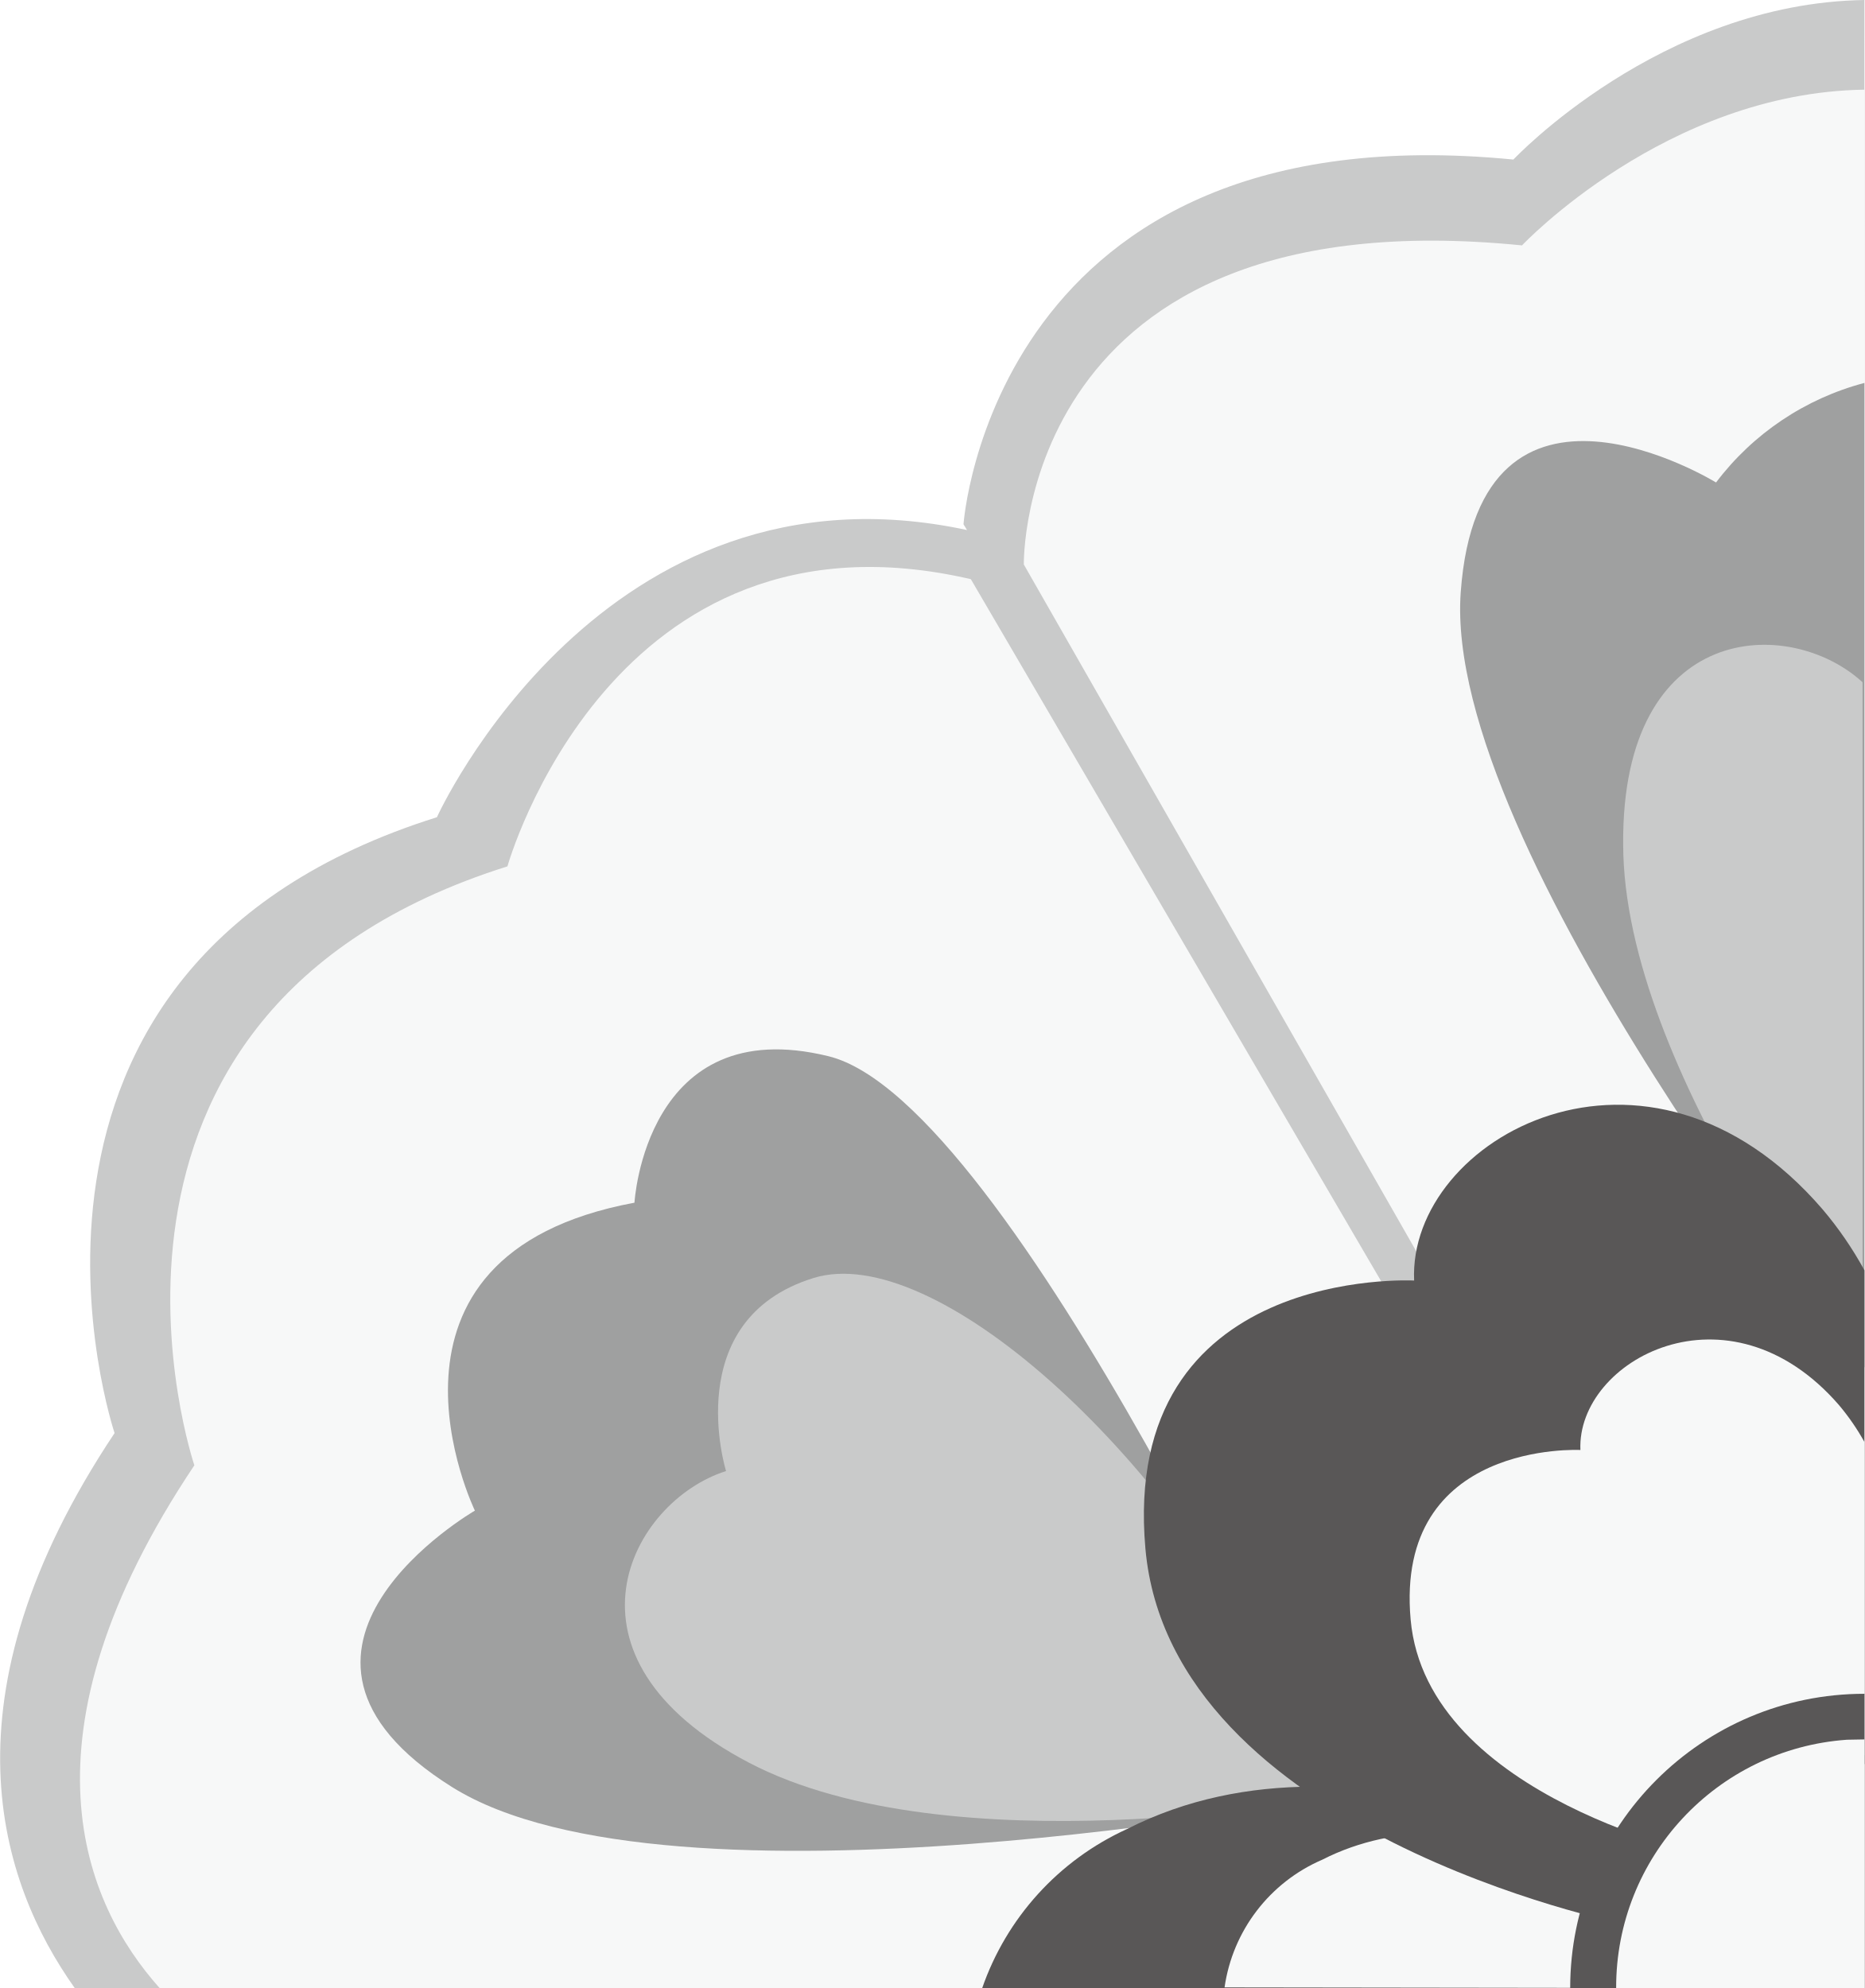
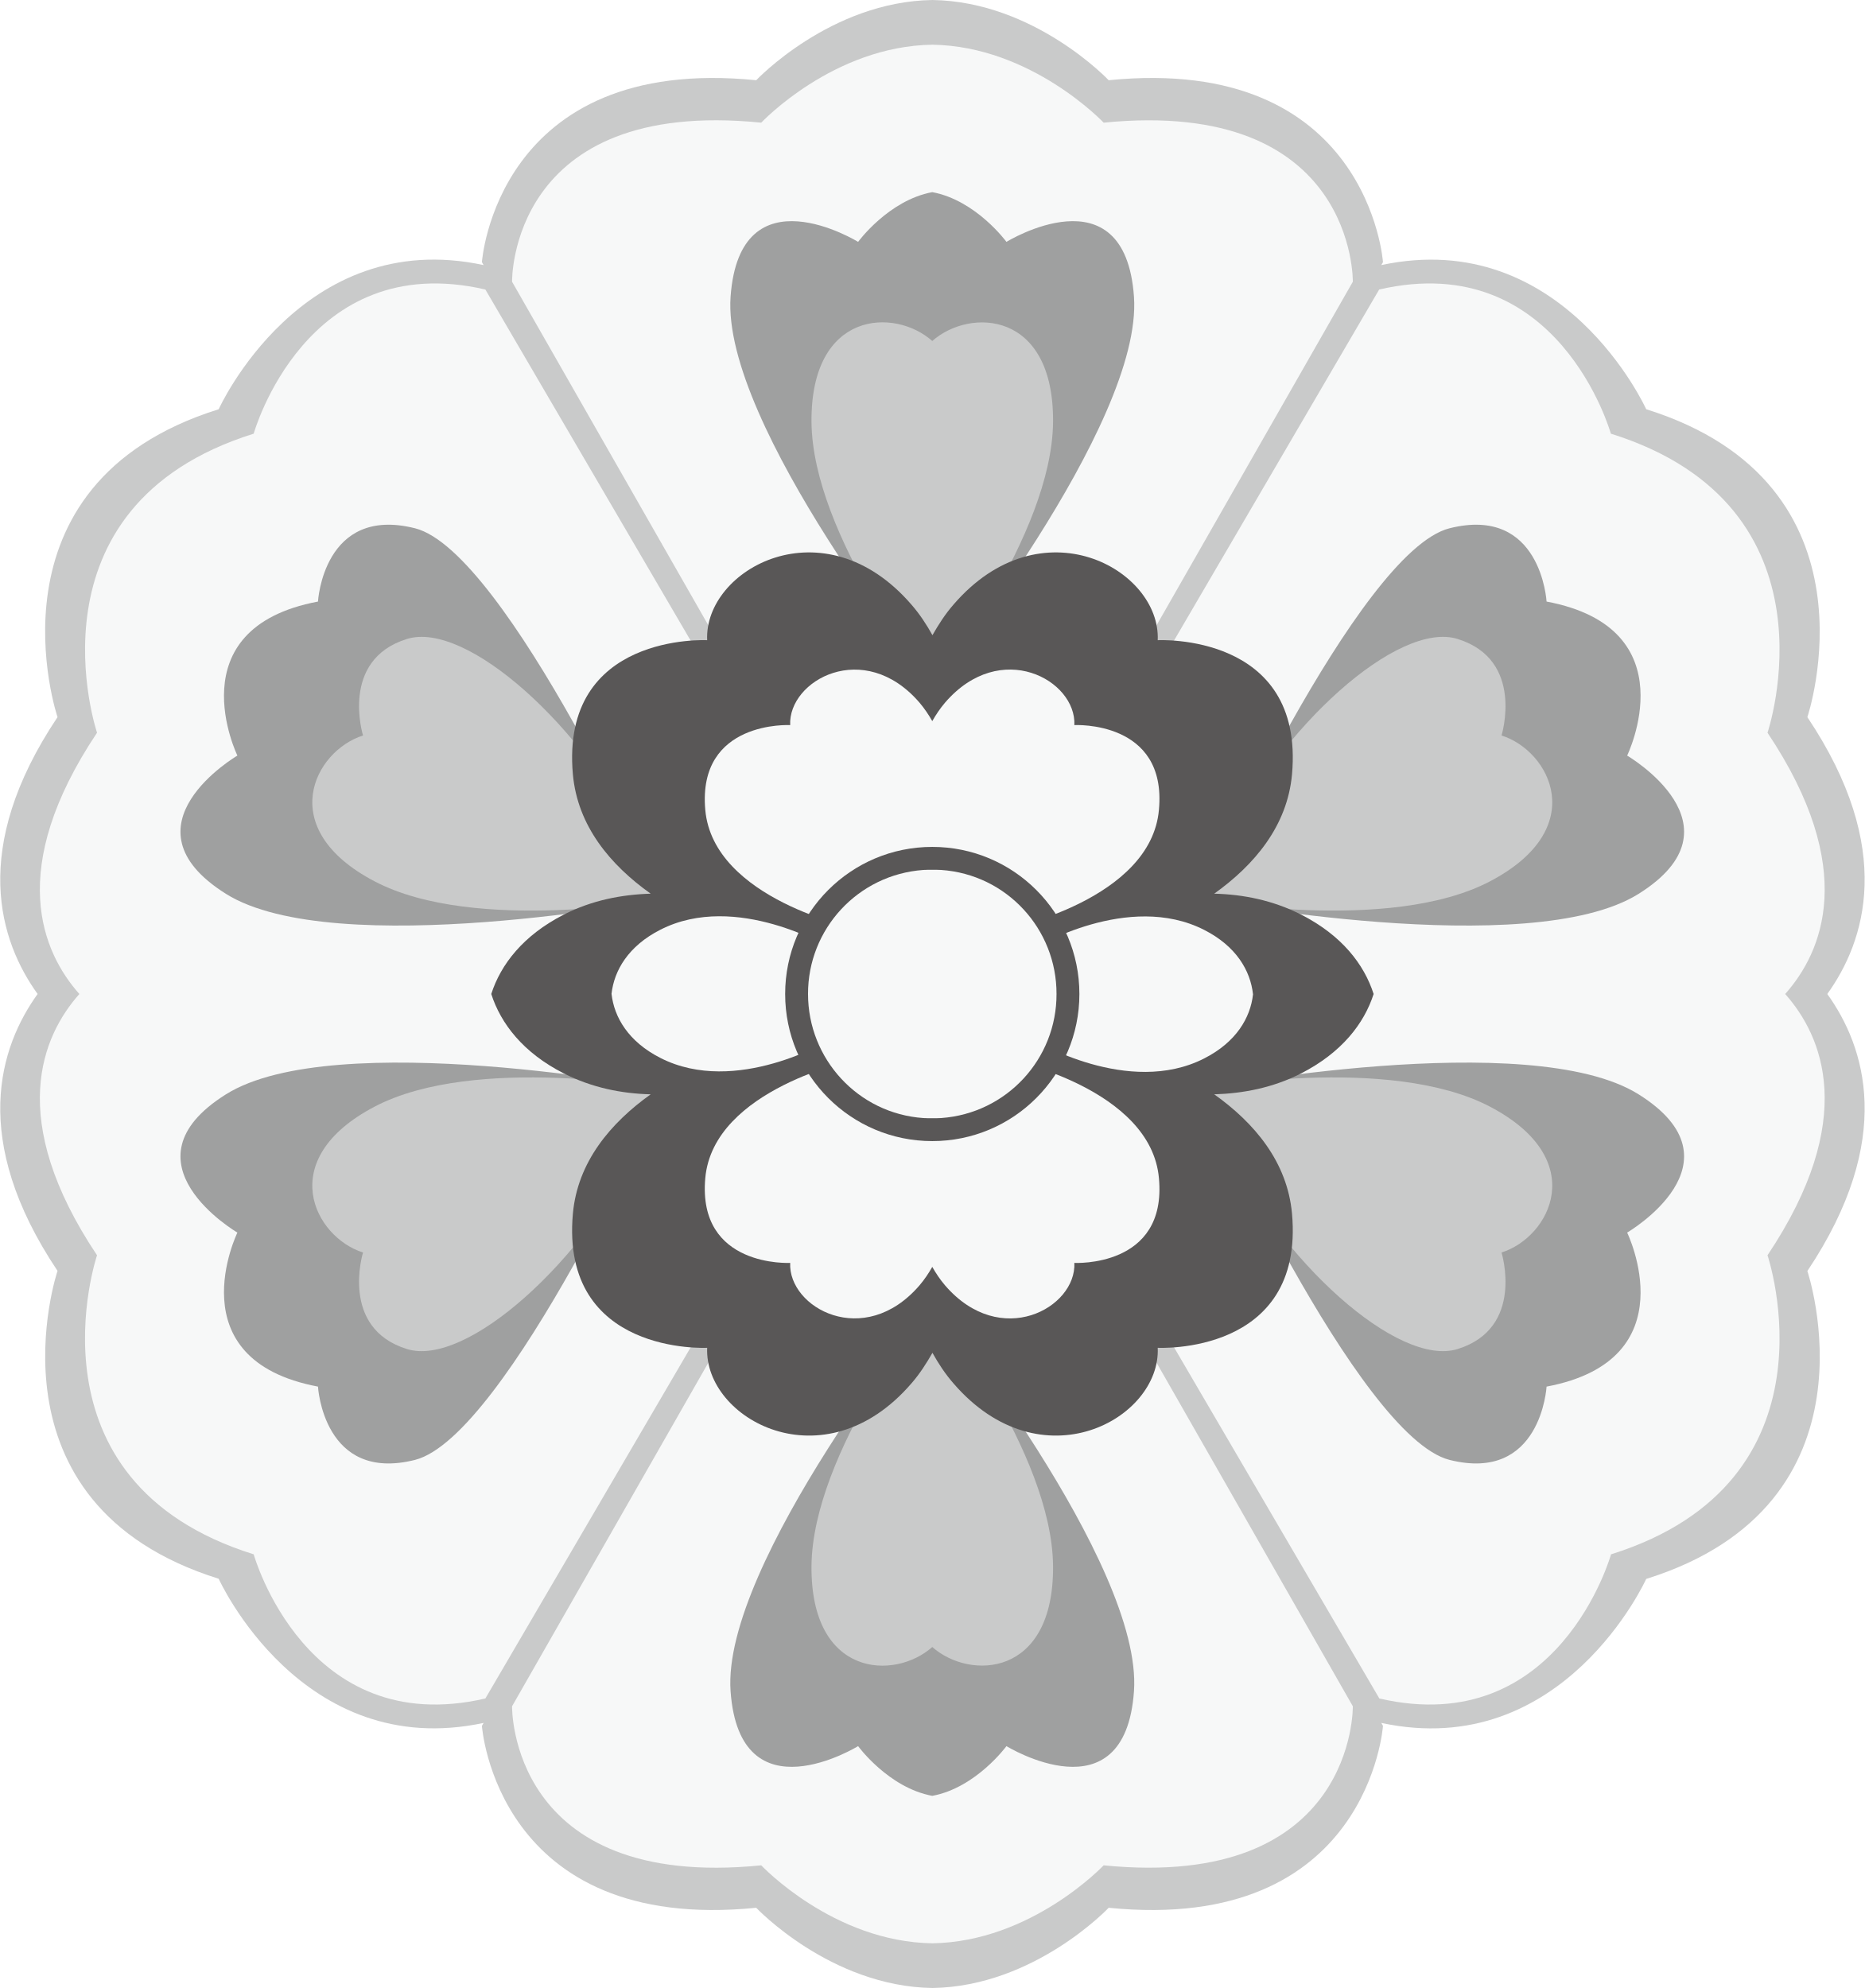
- <svg xmlns="http://www.w3.org/2000/svg" viewBox="0 0 58.42 62.3">
-   <defs>
-     <style>.cls-1{fill:#c9caca;}.cls-2{fill:#f7f8f8;}.cls-3{fill:#9fa0a0;}.cls-4{fill:#595757;}</style>
-   </defs>
-   <g id="图层_2" data-name="图层 2">
-     <g id="图层_1-2" data-name="图层 1">
-       <path class="cls-1" d="M58.42,0c-6.4.1-11,5-11,5C31.09,3.4,30.19,16.43,30.19,16.43l.11.18c-11.43-2.45-16.61,9-16.61,9-15,4.71-10.1,19.3-10.1,19.3C-1.95,53.22,0,59,2.34,62.3H57l-.5-.86,1.91-3.09Z" />
-       <path class="cls-2" d="M5,62.3H56.22L30.42,18.15c-11.27-2.61-14.52,9-14.52,9C1.29,31.75,6.09,45.92,6.09,45.92.37,54.47,2.66,59.68,5,62.3Z" />
-       <path class="cls-3" d="M41.54,56.35S21,60.29,14.16,56s.72-8.66.72-8.66-3.88-8,5-9.65c0,0,.34-6,6.08-4.59S41.54,56.35,41.54,56.35Z" />
-       <path class="cls-1" d="M41.56,56.31a20.61,20.61,0,0,0-1.31-3.19c-3.63-7.63-11-14.23-14.76-13.07-4.22,1.31-2.74,6.05-2.74,6.05-3,.95-5.6,5.83.72,9.14s18.07,1.11,18.07,1.11v0Z" />
-       <path class="cls-4" d="M52.11,59.12s-9.3-5.62-16.8-1.8a8.56,8.56,0,0,0-4.54,5H53.25Z" />
-       <path class="cls-2" d="M53.06,62.3l-1-2.89s-5.89-3.55-10.63-1.13a5.15,5.15,0,0,0-3.06,4Z" />
-       <path class="cls-2" d="M58.42,2.81C52.2,2.9,47.69,7.69,47.69,7.69c-15.82-1.58-15.61,10-15.61,10L56.42,60.29l2-3.25Z" />
-       <path class="cls-3" d="M58.42,12a8.57,8.57,0,0,0-4.65,3.12s-7.42-4.57-8,3.44S58.36,42.92,58.36,42.92l.06-.08Z" />
-       <path class="cls-1" d="M50.86,26.45c0,7.13,7.5,16.47,7.5,16.47l0,0,0,0h0V21.38C56.07,19.28,50.81,19.46,50.86,26.45Z" />
-       <path class="cls-4" d="M57.11,37.9c-5.5-6.39-13-2.23-12.8,2.23,0,0-9.21-.5-8.42,8.4S50.82,60.28,50.82,60.28l7.6-5V39.81A11.37,11.37,0,0,0,57.11,37.9Z" />
-       <path class="cls-2" d="M58.42,45.19a7.28,7.28,0,0,0-.8-1.16c-3.47-4-8.22-1.4-8.1,1.41,0,0-5.82-.31-5.32,5.31s9.44,7.44,9.44,7.44L58.42,55Z" />
-       <path class="cls-4" d="M49.2,62.3h9.22V53.08A9.22,9.22,0,0,0,49.2,62.3Z" />
-       <path class="cls-2" d="M57.87,54.52a7.78,7.78,0,0,0-7.23,7.78h7.78V54.51Z" />
+ <svg xmlns="http://www.w3.org/2000/svg" version="1.1" id="图层_1" x="0px" y="0px" viewBox="0 0 107.61 114.74" style="enable-background:new 0 0 107.61 114.74;" xml:space="preserve">
+   <style type="text/css">
+ 	.st0{fill:#C9CACA;}
+ 	.st1{fill:#F7F8F8;}
+ 	.st2{fill:#9FA0A0;}
+ 	.st3{fill:#595757;}
+ </style>
+   <g>
+     <path class="st0" d="M105.45,57.37c2.17-3.02,3.95-8.36-1.15-15.98c0,0,4.54-13.44-9.3-17.77c0,0-4.77-10.57-15.29-8.32l0.1-0.17   c0,0-0.83-12-15.83-10.5c0,0-4.28-4.54-10.17-4.63c-5.89,0.09-10.17,4.63-10.17,4.63c-15-1.5-15.83,10.5-15.83,10.5l0.1,0.17   c-10.52-2.26-15.29,8.32-15.29,8.32c-13.85,4.33-9.3,17.77-9.3,17.77c-5.1,7.62-3.32,12.96-1.15,15.98   c-2.17,3.02-3.95,8.36,1.15,15.98c0,0-4.54,13.44,9.3,17.77c0,0,4.77,10.57,15.29,8.32l-0.1,0.17c0,0,0.83,12,15.83,10.5   c0,0,4.28,4.54,10.17,4.63c5.89-0.09,10.17-4.63,10.17-4.63c15,1.5,15.83-10.5,15.83-10.5l-0.1-0.17C90.22,101.7,95,91.13,95,91.13   c13.85-4.33,9.3-17.77,9.3-17.77C109.4,65.73,107.62,60.39,105.45,57.37z M53.8,61.01l-1.76-2.84l0.46-0.79l-0.46-0.79l1.76-2.84   l1.76,2.84l-0.46,0.79l0.46,0.79L53.8,61.01z" />
+     <path class="st1" d="M63.69,7.08c0,0-4.16-4.41-9.88-4.5c-5.73,0.08-9.88,4.5-9.88,4.5c-14.57-1.46-14.38,9.18-14.38,9.18   l22.42,39.25l1.84-3l1.84,3l22.42-39.25C78.07,16.27,78.26,5.63,63.69,7.08z" />
+     <path class="st1" d="M103.02,57.37c2.14-2.41,4.24-7.21-1.02-15.08c0,0,4.42-13.05-9.04-17.26c0,0-3-10.72-13.37-8.32L55.83,57.37   l23.77,40.66c10.37,2.4,13.37-8.32,13.37-8.32C106.42,85.5,102,72.45,102,72.45C107.26,64.58,105.16,59.78,103.02,57.37z" />
+     <path class="st1" d="M28.01,16.71c-10.37-2.4-13.37,8.32-13.37,8.32C1.19,29.24,5.6,42.29,5.6,42.29   c-5.26,7.87-3.16,12.67-1.02,15.08c-2.14,2.41-4.24,7.21,1.02,15.08c0,0-4.42,13.05,9.04,17.26c0,0,3,10.72,13.37,8.32l23.77-40.66   L28.01,16.71z" />
+     <path class="st1" d="M63.69,107.66c0,0-4.16,4.41-9.88,4.5c-5.73-0.08-9.88-4.5-9.88-4.5c-14.57,1.46-14.38-9.18-14.38-9.18   l22.42-39.25l1.84,3l1.84-3l22.42,39.25C78.07,98.47,78.26,109.11,63.69,107.66z" />
+     <path class="st2" d="M38.25,51.9c0,0-18.94,3.62-25.21-0.31c-6.27-3.93,0.66-7.98,0.66-7.98s-3.58-7.34,4.65-8.89   c0,0,0.31-5.56,5.6-4.23C29.24,31.83,38.25,51.9,38.25,51.9z" />
+     <path class="st0" d="M38.27,51.86c-0.31-0.99-0.72-1.98-1.2-2.94c-3.35-7.02-10.18-13.11-13.59-12.04   c-3.89,1.21-2.53,5.57-2.53,5.57c-2.8,0.88-5.15,5.37,0.67,8.42c5.82,3.05,16.63,1.03,16.63,1.03c0-0.01-0.01-0.02-0.01-0.03   C38.25,51.87,38.27,51.86,38.27,51.86z" />
+     <path class="st2" d="M69.35,51.9c0,0,18.94,3.62,25.21-0.31c6.27-3.93-0.66-7.98-0.66-7.98s3.58-7.34-4.65-8.89   c0,0-0.31-5.56-5.6-4.23C78.36,31.83,69.35,51.9,69.35,51.9z" />
+     <path class="st0" d="M69.33,51.86c0.31-0.99,0.72-1.98,1.2-2.94c3.35-7.02,10.18-13.11,13.59-12.04c3.89,1.21,2.53,5.57,2.53,5.57   c2.8,0.88,5.15,5.37-0.67,8.42c-5.82,3.05-16.63,1.03-16.63,1.03c0-0.01,0.01-0.02,0.01-0.03C69.36,51.87,69.33,51.86,69.33,51.86z   " />
+     <path class="st2" d="M65.44,17.13c-0.52-7.38-7.36-3.17-7.36-3.17s-1.75-2.4-4.28-2.87c-2.53,0.47-4.28,2.87-4.28,2.87   s-6.83-4.21-7.36,3.17c-0.52,7.38,11.58,22.39,11.58,22.39s0.02-0.03,0.06-0.07c0.03,0.04,0.06,0.07,0.06,0.07   S65.96,24.51,65.44,17.13z" />
+     <path class="st0" d="M53.8,19.68c-2.17-1.93-7.02-1.76-6.97,4.67c0.05,6.57,6.91,15.16,6.91,15.16c0.01-0.01,0.02-0.02,0.03-0.03   c0,0.01,0.02,0.03,0.02,0.03c0-0.01,0.01-0.01,0.01-0.01c0,0,0.01,0.01,0.01,0.01c0,0,0.02-0.02,0.02-0.03   c0.01,0.01,0.02,0.02,0.03,0.03c0,0,6.86-8.6,6.91-15.16C60.82,17.92,55.97,17.76,53.8,19.68z" />
+     <path class="st2" d="M38.25,62.85c0,0-18.94-3.62-25.21,0.31c-6.27,3.93,0.66,7.98,0.66,7.98s-3.58,7.34,4.65,8.89   c0,0,0.31,5.56,5.6,4.23C29.24,82.91,38.25,62.85,38.25,62.85z" />
+     <path class="st0" d="M38.27,62.88c-0.31,0.99-0.72,1.98-1.2,2.94c-3.35,7.02-10.18,13.11-13.59,12.04   c-3.89-1.21-2.53-5.57-2.53-5.57c-2.8-0.88-5.15-5.37,0.67-8.42c5.82-3.05,16.63-1.03,16.63-1.03c0,0.01-0.01,0.02-0.01,0.03   C38.25,62.88,38.27,62.88,38.27,62.88z" />
+     <path class="st2" d="M69.35,62.85c0,0,18.94-3.62,25.21,0.31c6.27,3.93-0.66,7.98-0.66,7.98s3.58,7.34-4.65,8.89   c0,0-0.31,5.56-5.6,4.23C78.36,82.91,69.35,62.85,69.35,62.85z" />
+     <path class="st0" d="M69.33,62.88c0.31,0.99,0.72,1.98,1.2,2.94c3.35,7.02,10.18,13.11,13.59,12.04c3.89-1.21,2.53-5.57,2.53-5.57   c2.8-0.88,5.15-5.37-0.67-8.42c-5.82-3.05-16.63-1.03-16.63-1.03c0,0.01,0.01,0.02,0.01,0.03C69.36,62.88,69.33,62.88,69.33,62.88z   " />
+     <path class="st2" d="M65.44,97.61c-0.52,7.38-7.36,3.17-7.36,3.17s-1.75,2.4-4.28,2.87c-2.53-0.47-4.28-2.87-4.28-2.87   s-6.83,4.21-7.36-3.17c-0.52-7.38,11.58-22.39,11.58-22.39s0.02,0.03,0.06,0.07c0.03-0.04,0.06-0.07,0.06-0.07   S65.96,90.23,65.44,97.61z" />
+     <path class="st0" d="M53.8,95.06c-2.17,1.93-7.02,1.76-6.97-4.67c0.05-6.57,6.91-15.16,6.91-15.16c0.01,0.01,0.02,0.02,0.03,0.03   c0-0.01,0.02-0.03,0.02-0.03c0,0.01,0.01,0.01,0.01,0.01c0,0,0.01-0.01,0.01-0.01c0,0,0.02,0.02,0.02,0.03   c0.01-0.01,0.02-0.02,0.03-0.03c0,0,6.86,8.6,6.91,15.16C60.82,96.82,55.97,96.98,53.8,95.06z" />
+     <path class="st3" d="M75.09,52.79c-1.63-0.83-3.35-1.17-5.02-1.21c2.31-1.65,4.22-3.9,4.49-6.89c0.73-8.19-7.75-7.74-7.75-7.74   c0.18-4.1-6.73-7.93-11.79-2.05c-0.48,0.55-0.86,1.15-1.21,1.76c-0.34-0.61-0.73-1.21-1.21-1.76c-5.07-5.88-11.98-2.05-11.79,2.05   c0,0-8.48-0.45-7.75,7.74c0.27,2.99,2.17,5.24,4.49,6.89c-1.68,0.05-3.4,0.38-5.02,1.21c-2.34,1.2-3.63,2.87-4.18,4.58   c0.55,1.71,1.84,3.39,4.18,4.58c1.63,0.83,3.35,1.17,5.02,1.21c-2.31,1.65-4.22,3.9-4.49,6.89c-0.73,8.19,7.75,7.74,7.75,7.74   c-0.18,4.1,6.73,7.93,11.79,2.05c0.48-0.55,0.86-1.15,1.21-1.76c0.34,0.61,0.73,1.21,1.21,1.76c5.07,5.88,11.98,2.05,11.79-2.05   c0,0,8.48,0.45,7.75-7.74c-0.27-2.99-2.17-5.24-4.49-6.89c1.68-0.05,3.4-0.38,5.02-1.21c2.34-1.2,3.63-2.87,4.18-4.58   C78.72,55.66,77.44,53.99,75.09,52.79z M53.8,63.86l-5.73-3.79l0.97-2.7l-0.97-2.7l5.73-3.79l5.73,3.79l-0.97,2.7l0.97,2.7   L53.8,63.86z" />
+     <g>
+       <path class="st1" d="M62,41.85c0.12-2.6-4.26-5.01-7.46-1.3c-0.29,0.34-0.53,0.7-0.74,1.07c-0.21-0.37-0.45-0.73-0.74-1.07    c-3.2-3.71-7.58-1.29-7.46,1.3c0,0-5.36-0.29-4.9,4.89c0.46,5.18,8.69,6.85,8.69,6.85l4.4-2.92l4.4,2.92c0,0,8.23-1.67,8.69-6.85    C67.36,41.56,62,41.85,62,41.85z" />
+       <path class="st1" d="M62,72.89c0.12,2.6-4.26,5.01-7.46,1.3c-0.29-0.34-0.53-0.7-0.74-1.07c-0.21,0.37-0.45,0.73-0.74,1.07    c-3.2,3.71-7.58,1.29-7.46-1.3c0,0-5.36,0.29-4.9-4.89c0.46-5.18,8.69-6.85,8.69-6.85l4.4,2.92l4.4-2.92c0,0,8.23,1.67,8.69,6.85    C67.36,73.18,62,72.89,62,72.89z" />
+       <path class="st1" d="M47.9,54.71c0,0-5.42-3.28-9.79-1.05c-1.85,0.94-2.67,2.35-2.82,3.7c0.15,1.35,0.97,2.76,2.82,3.7    c4.37,2.23,9.79-1.05,9.79-1.05l0.96-2.66L47.9,54.71z" />
+       <path class="st1" d="M69.49,53.67c-4.37-2.23-9.79,1.05-9.79,1.05l-0.96,2.66l0.96,2.66c0,0,5.42,3.28,9.79,1.05    c1.85-0.94,2.67-2.35,2.82-3.7C72.16,56.02,71.34,54.61,69.49,53.67z" />
    </g>
+     <ellipse class="st3" cx="53.8" cy="57.37" rx="8.49" ry="8.49" />
+     <path class="st1" d="M54.31,50.21c-0.17-0.01-0.34-0.01-0.51-0.01c-0.17,0-0.34,0-0.51,0.01c-3.79,0.27-6.67,3.42-6.66,7.16   c0,3.74,2.88,6.9,6.66,7.16c0.17,0.01,0.34,0.01,0.51,0.01c0.17,0,0.34,0,0.51-0.01c3.79-0.27,6.67-3.42,6.66-7.16   C60.98,53.63,58.1,50.47,54.31,50.21z" />
  </g>
</svg>
